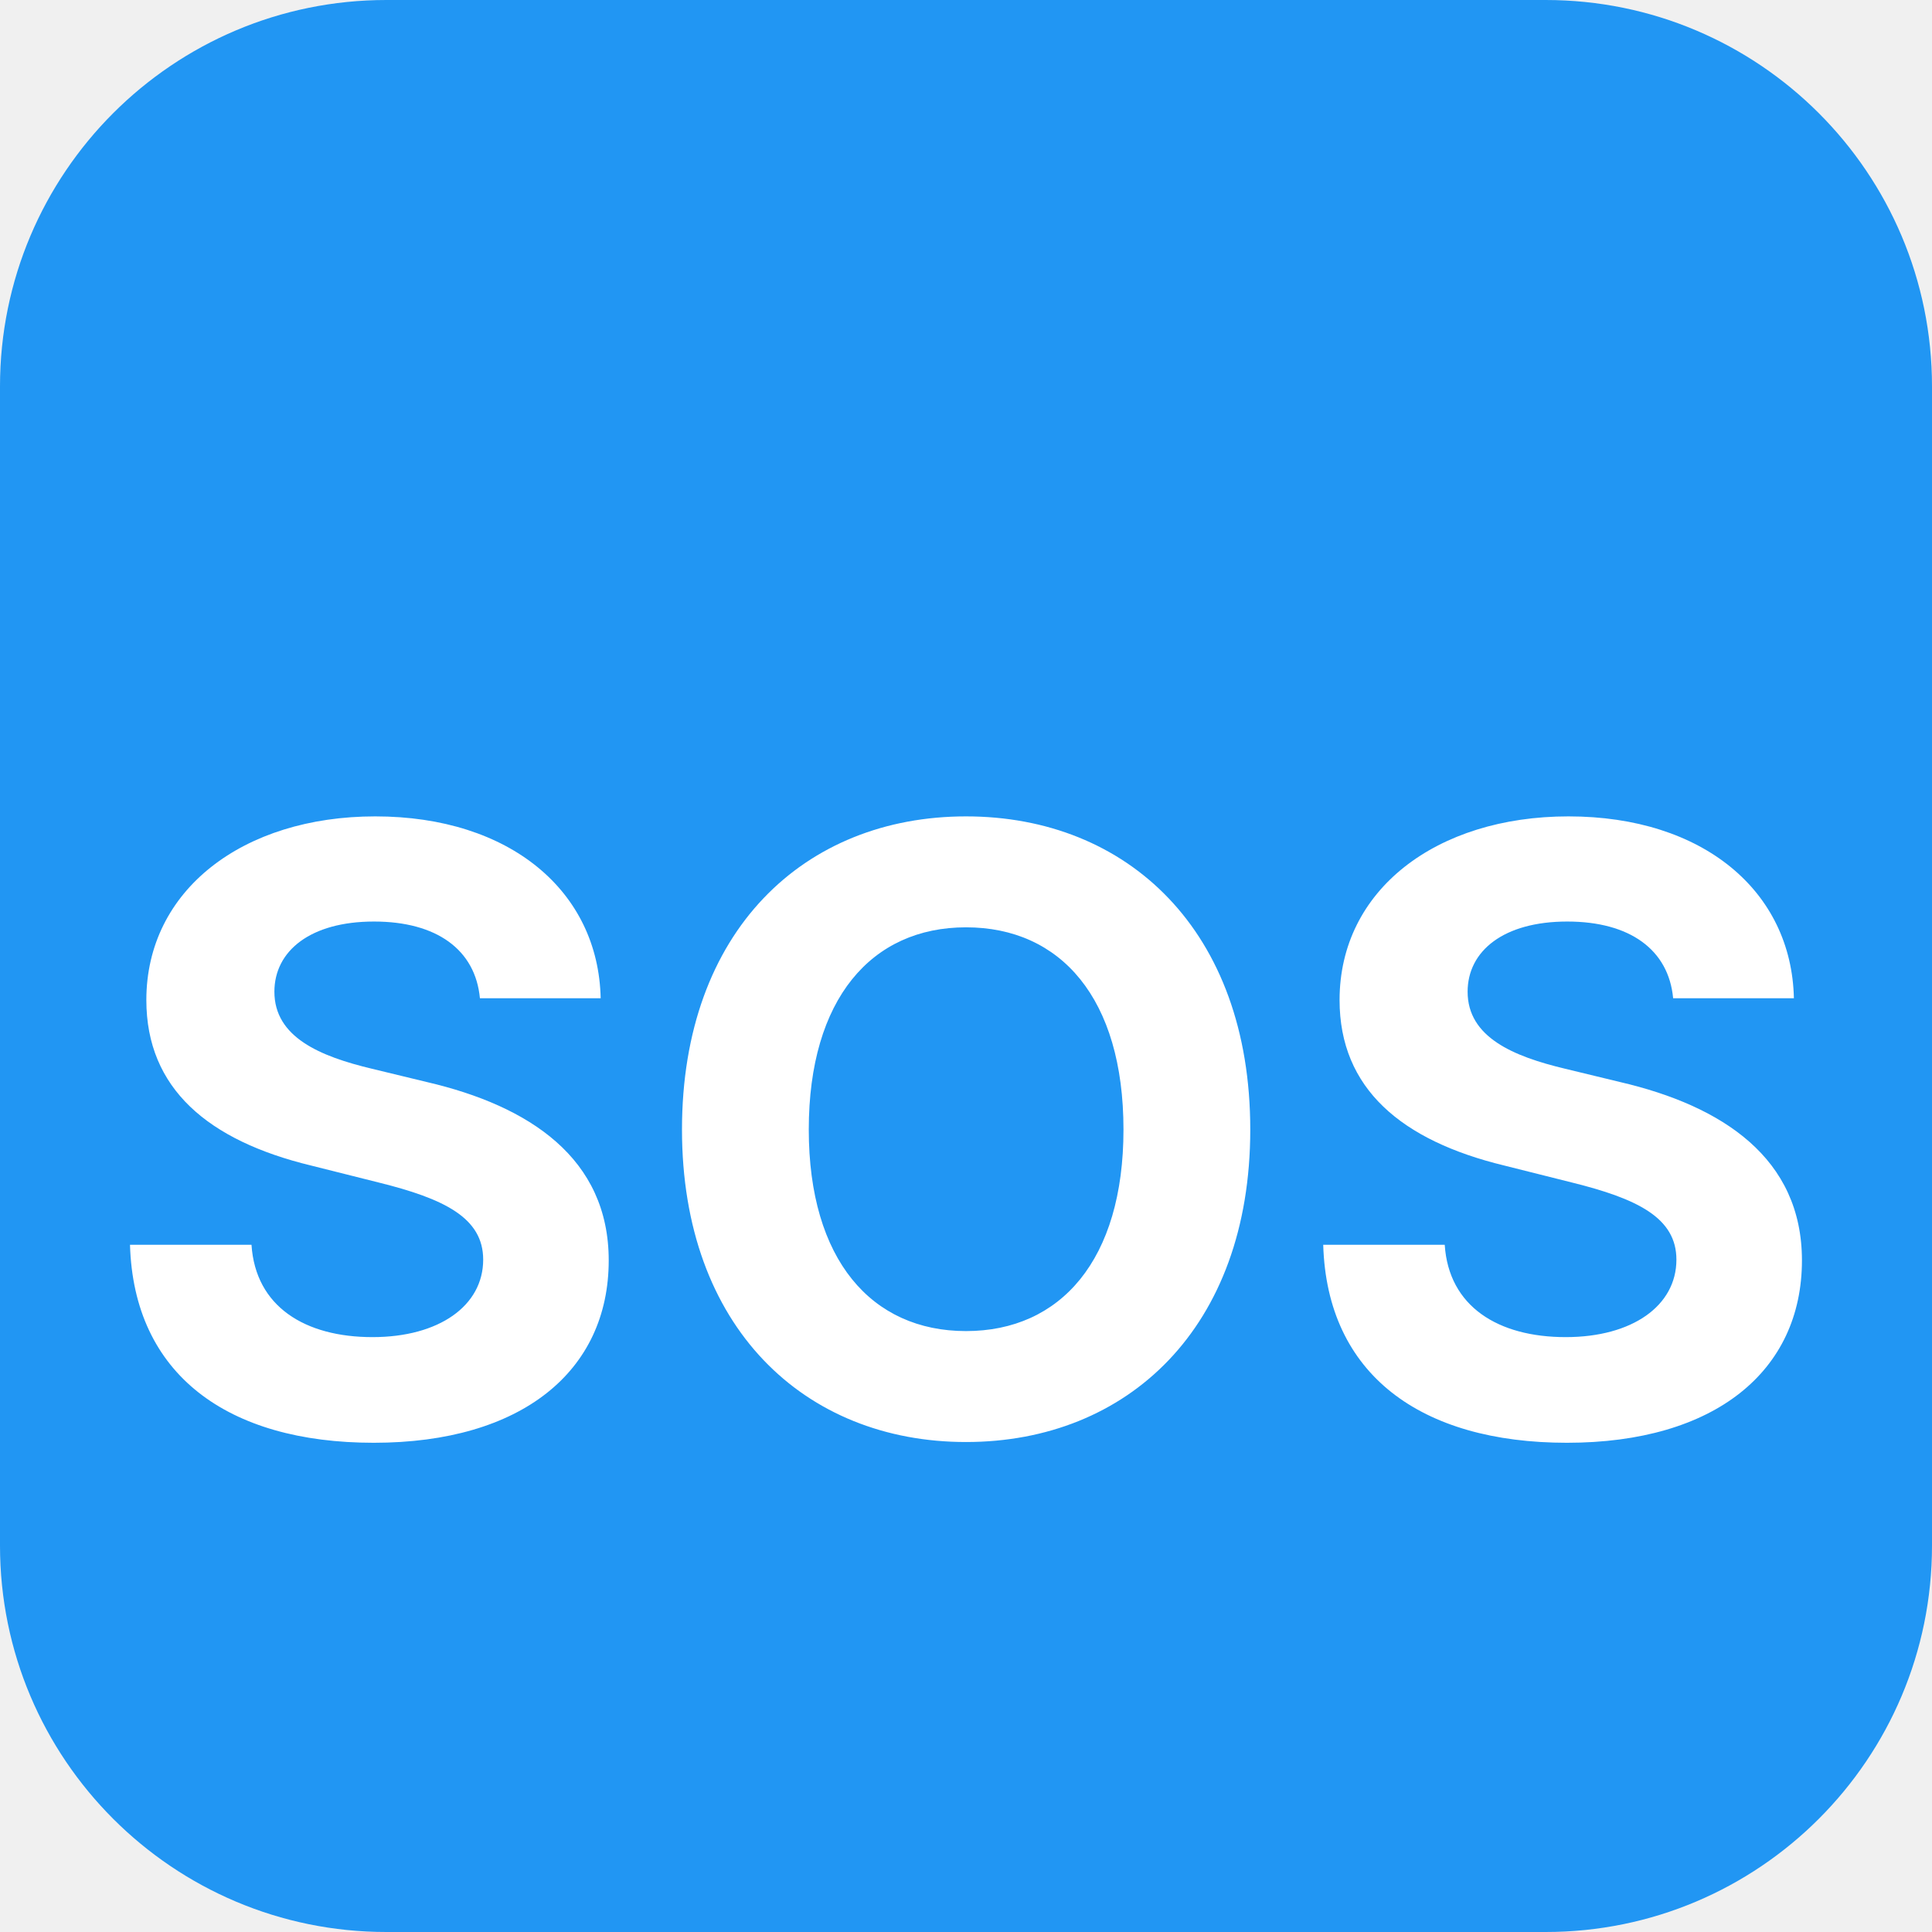
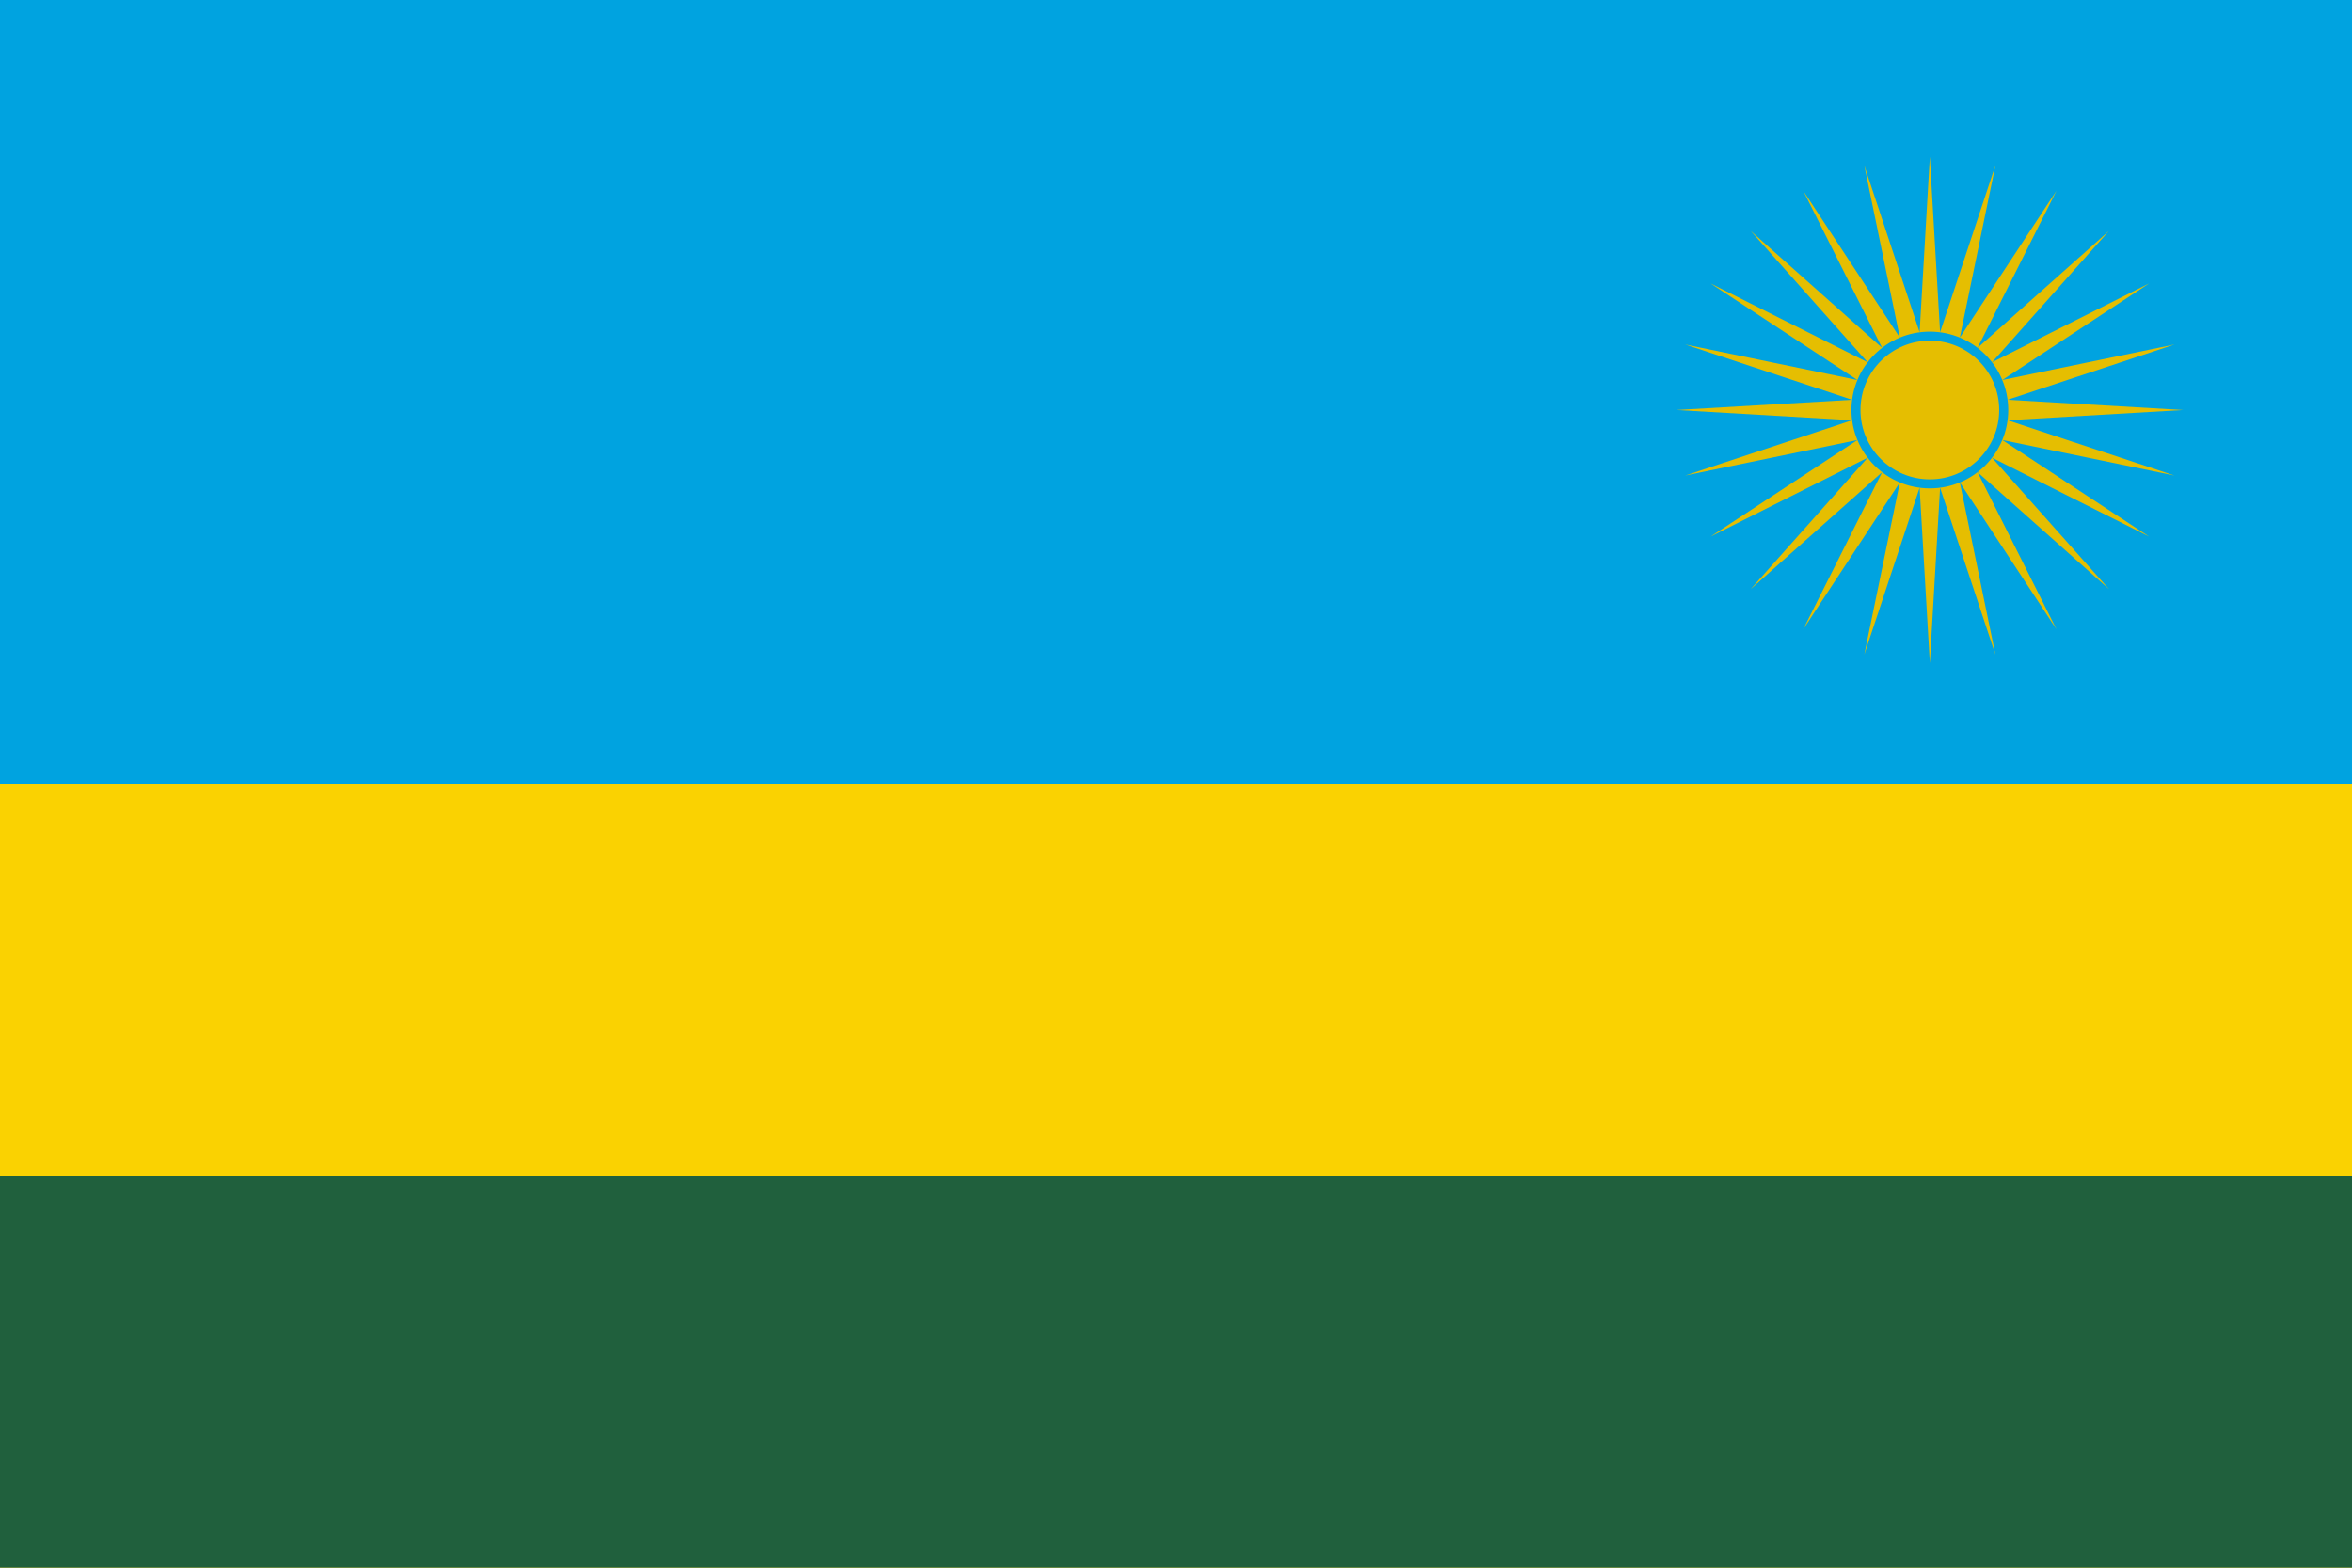
- <svg xmlns="http://www.w3.org/2000/svg" viewBox="0 0 120 120">
-   <rect width="120" height="120" rx="24" fill="#2196f3" />
-   <text x="50%" y="58%" text-anchor="middle" dominant-baseline="middle" fill="#ffffff" font-family="Inter, Arial, sans-serif" font-size="52" font-weight="700">SOS</text>
+ <svg xmlns="http://www.w3.org/2000/svg" width="900" height="600" viewBox="0 0 1560 1040">
+   <path fill="#fad201" d="m0 0h1560v1040H0z" />
+   <path fill="#00a3e0" d="m0 0h1560v520H0z" />
+   <path fill="#20603d" d="m0 780h1560v260H0z" />
+   <g transform="translate(1280,272)">
+     <path fill="#e5be01" d="m0-168L6.79-51.56l36.69-110.72L19.9-48.04 84-145.49 31.66-41.25l87.13-77.54-77.54 87.13L145.49-84 48.04-19.9l114.24-23.58L51.56-6.79 168 0 51.56 6.79l110.72 36.69L48.04 19.9 145.49 84 41.25 31.66l77.54 87.13-87.13-77.54L84 145.49 19.9 48.04l23.58 114.24L6.79 51.56 0 168-6.79 51.56-43.48 162.28-19.9 48.04-84 145.49-31.66 41.25l-87.13 77.54 77.54-87.13L-145.49 84l97.45-64.1-114.24 23.58L-51.56 6.79-168 0-51.56-6.79-162.28-43.48-48.04-19.9-145.49-84-41.25-31.66l-77.54-87.13 87.13 77.54L-84-145.49l64.1 97.45-23.58-114.24L-6.79-51.56z" />
+     <circle fill="none" stroke="#00a3e0" r="49" stroke-width="6" />
+   </g>
</svg>
